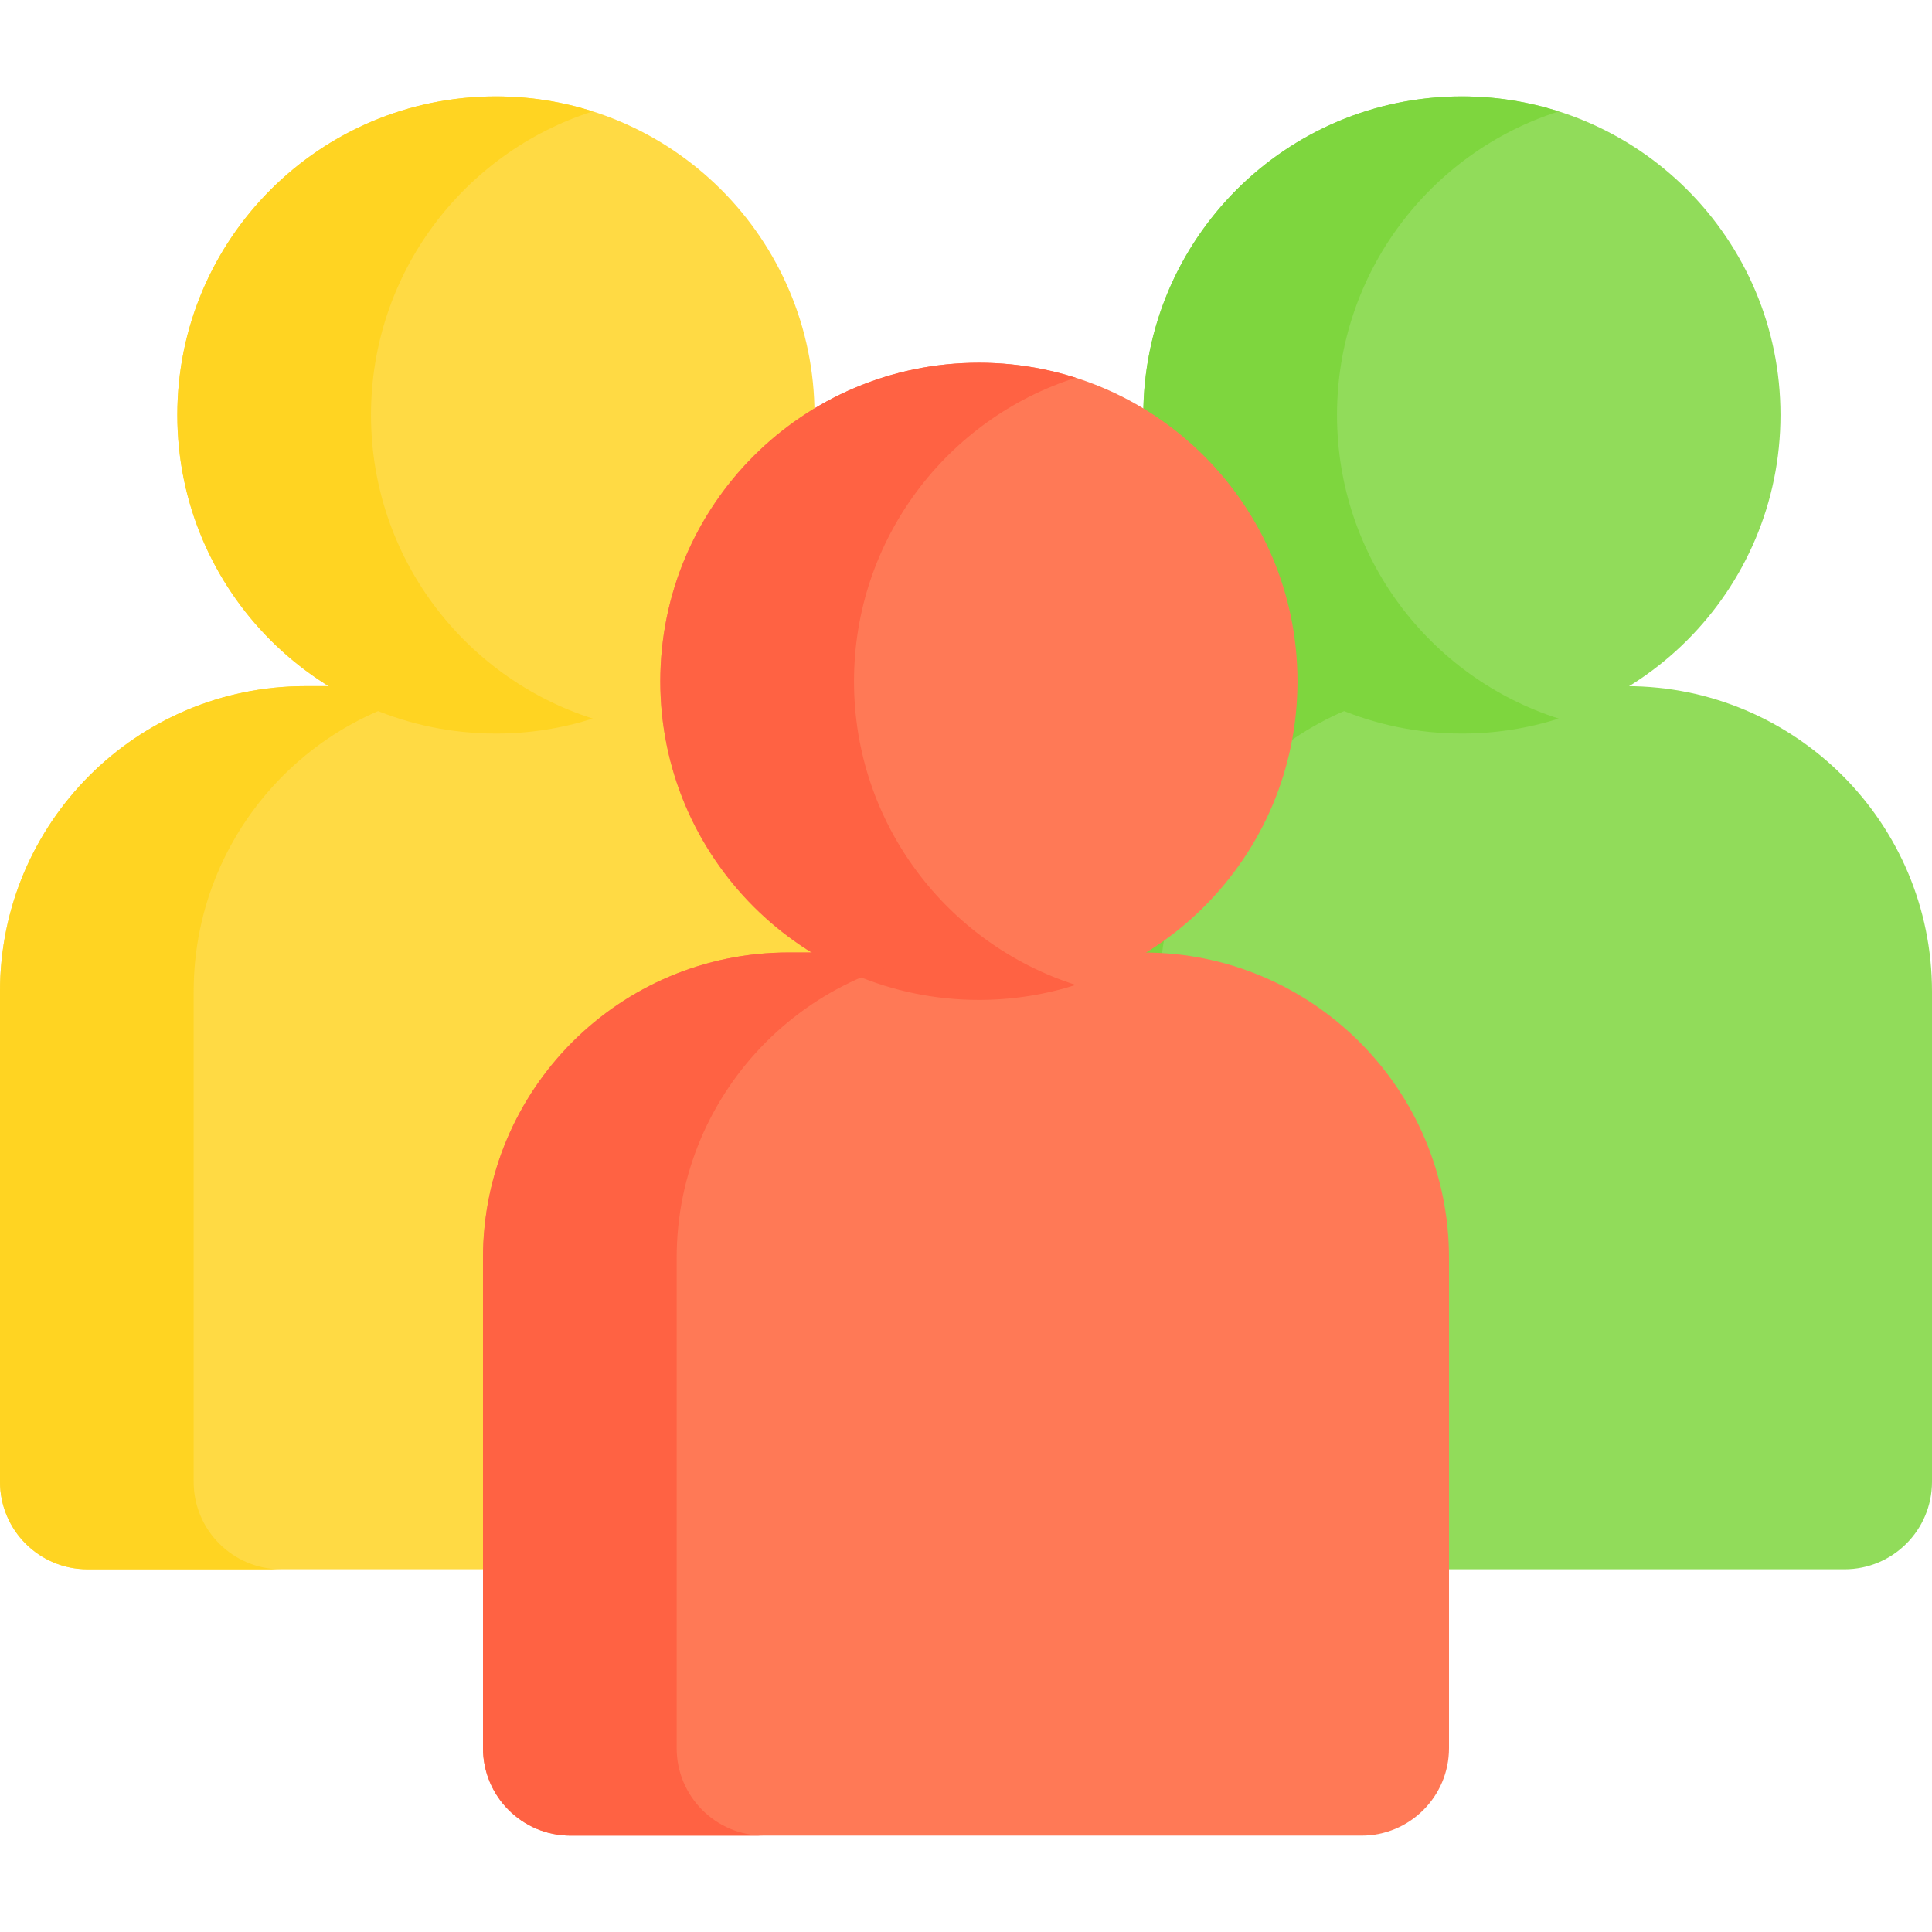
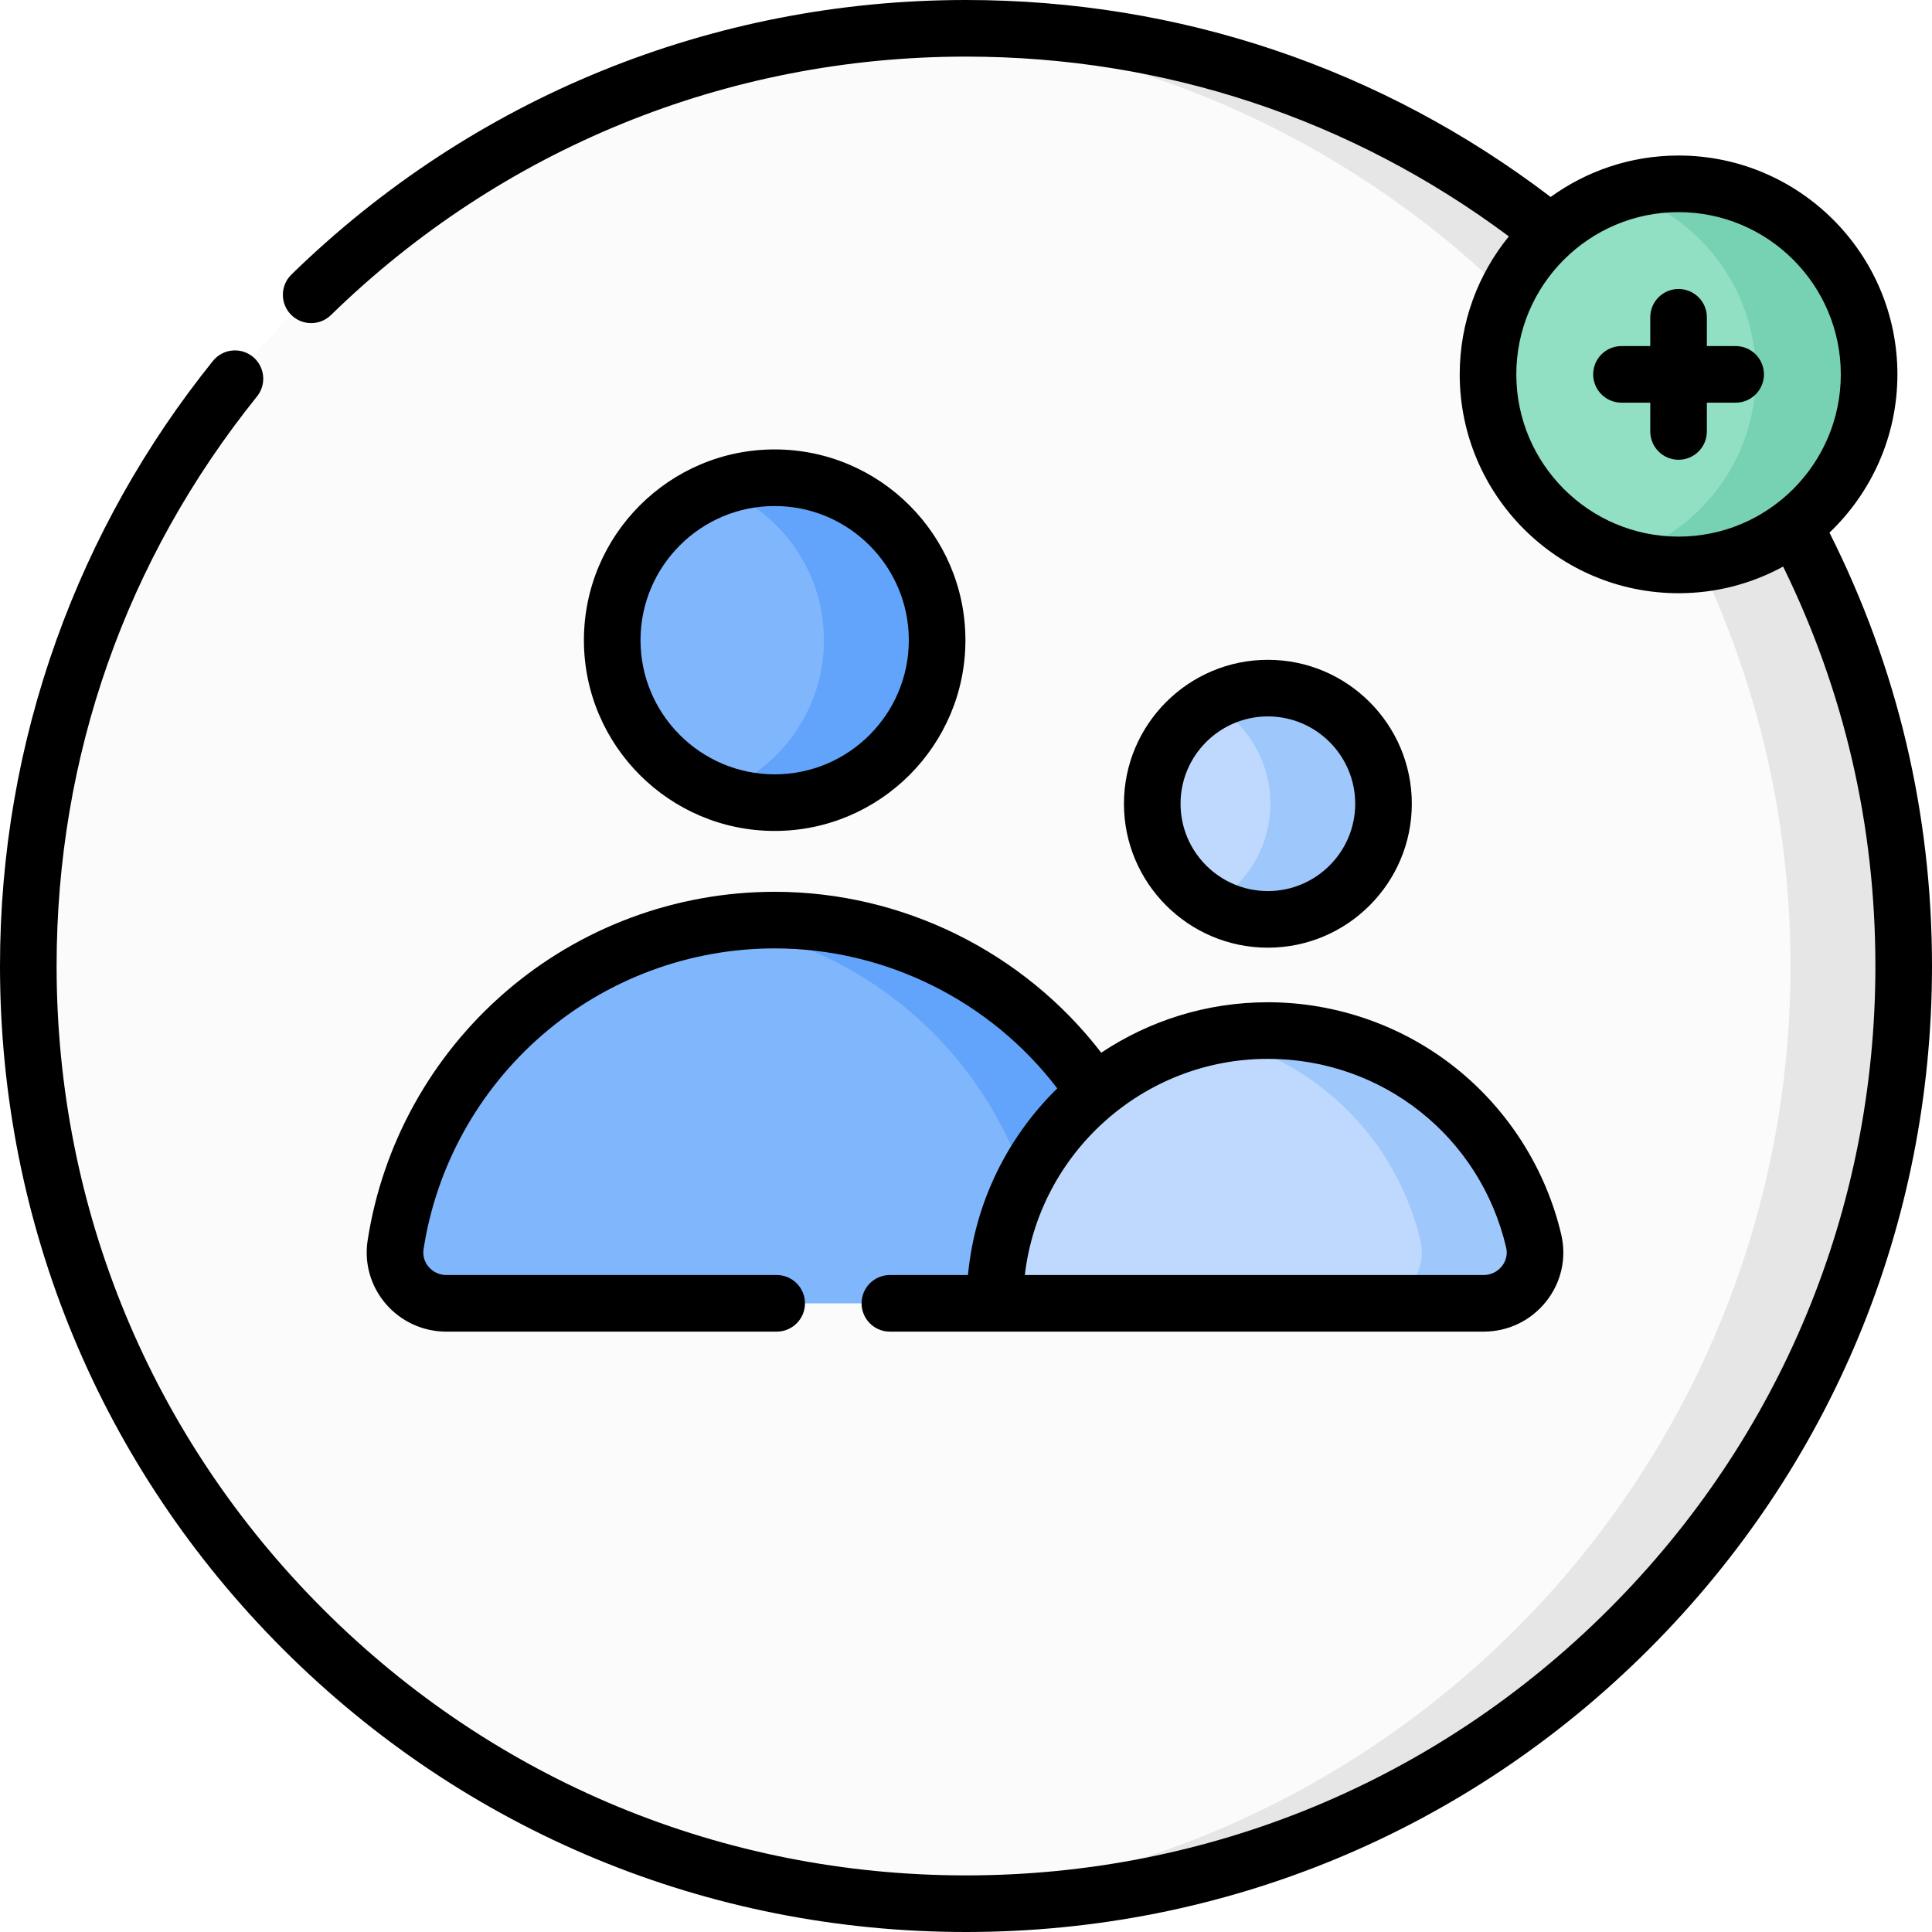
- <svg xmlns="http://www.w3.org/2000/svg" version="1.1" id="Capa_1" x="0px" y="0px" viewBox="0 0 512 512" style="enable-background:new 0 0 512 512;" xml:space="preserve">
+ <svg xmlns="http://www.w3.org/2000/svg" id="Capa_1" enable-background="new 0 0 512 512" height="512" viewBox="0 0 512 512" width="512">
  <g>
-     <circle style="fill:#91DC5A;" cx="387.418" cy="109.97" r="84.43" />
-     <path style="fill:#91DC5A;" d="M488.816,415.872h-209.63c-12.804,0-23.184-10.38-23.184-23.184V262.776   c0-44.703,36.239-80.94,80.94-80.94h94.117c44.703,0,80.94,36.239,80.94,80.94v129.913C512,405.493,501.62,415.872,488.816,415.872   z" />
+     <g>
+       <g>
+         <g>
+           <circle cx="256" cy="256" fill="#fbfbfb" r="248.5" />
+         </g>
+       </g>
+     </g>
+     <g>
+       <g>
+         <g>
+           <path d="m256 7.5c-5.038 0-10.036.168-15 .464 130.256 7.757 233.5 115.831 233.5 248.036s-103.244 240.279-233.5 248.036c4.964.296 9.962.464 15 .464 137.243 0 248.5-111.257 248.5-248.5s-111.257-248.5-248.5-248.5z" fill="#e6e6e6" />
+         </g>
+       </g>
+     </g>
+     <g>
+       <g>
+         <g>
+           <circle cx="444.836" cy="99.212" fill="#92e0c4" r="50.496" />
+         </g>
+       </g>
+     </g>
+     <g>
+       <g>
+         <g>
+           <path d="m444.836 48.716c-5.223 0-10.261.793-15 2.266 20.564 6.388 35.496 25.565 35.496 48.23s-14.932 41.842-35.496 48.23c4.739 1.472 9.777 2.266 15 2.266 27.888 0 50.496-22.608 50.496-50.496s-22.607-50.496-50.496-50.496z" fill="#77d1b3" />
+         </g>
+       </g>
+     </g>
+     <g>
+       <g>
+         <g>
+           <ellipse cx="205.295" cy="169.656" fill="#80b6fc" rx="43.052" ry="43.052" transform="matrix(.918 -.397 .397 .918 -50.48 95.437)" />
+         </g>
+       </g>
+     </g>
+     <g>
+       <g>
+         <g>
+           <path d="m205.295 126.604c-5.276 0-10.329.953-15 2.69 16.38 6.09 28.052 21.861 28.052 40.362 0 18.5-11.672 34.271-28.052 40.361 4.671 1.737 9.724 2.69 15 2.69 23.777 0 43.052-19.275 43.052-43.052 0-23.776-19.275-43.051-43.052-43.051z" fill="#62a4fb" />
+         </g>
+       </g>
+     </g>
+     <g>
+       <g>
+         <g>
+           <path d="m306.939 345.396c-.045-56.099-45.535-101.562-101.644-101.562-50.733 0-92.784 37.168-100.41 85.759-1.3 8.285 5.007 15.803 13.393 15.803z" fill="#80b6fc" />
+         </g>
+       </g>
+     </g>
+     <g>
+       <g>
+         <g>
+           <path d="m205.295 243.834c-5.083 0-10.074.39-14.957 1.11 48.976 7.266 86.56 49.464 86.601 100.452h30c-.045-56.099-45.535-101.562-101.644-101.562z" fill="#62a4fb" />
+         </g>
+       </g>
+     </g>
+     <g>
+       <g>
+         <g>
+           <circle cx="336.001" cy="213.001" fill="#bed9fd" r="30.643" />
+         </g>
+       </g>
+     </g>
+     <g>
+       <g>
+         <g>
+           <path d="m336.001 182.357c-5.451 0-10.565 1.43-15 3.925 9.334 5.252 15.643 15.246 15.643 26.719s-6.309 21.467-15.643 26.718c4.435 2.495 9.549 3.925 15 3.925 16.924 0 30.643-13.719 30.643-30.643s-13.719-30.644-30.643-30.644z" fill="#9ec8fc" />
+         </g>
+       </g>
+     </g>
+     <g>
+       <g>
+         <g>
+           <path d="m393.19 345.396c8.673 0 15.234-8.049 13.257-16.494-7.485-31.98-36.184-55.795-70.445-55.795-39.937 0-72.316 32.359-72.348 72.289z" fill="#bed9fd" />
+         </g>
+       </g>
+     </g>
+     <g>
+       <g>
+         <g>
+           <path d="m406.447 328.902c-7.485-31.98-36.184-55.795-70.445-55.795-5.145 0-10.161.546-15.002 1.567 27.399 5.777 49.086 27.049 55.447 54.228 1.977 8.445-4.583 16.494-13.257 16.494h30c8.673 0 15.233-8.049 13.257-16.494z" fill="#9ec8fc" />
+         </g>
+       </g>
+     </g>
+     <g>
+       <path d="m484.828 141.154c11.079-10.569 18.004-25.458 18.004-41.942 0-31.979-26.017-57.996-57.996-57.996-12.649 0-24.357 4.083-33.899 10.983-44.846-34.148-98.409-52.199-154.937-52.199-67.198 0-130.687 25.841-178.774 72.762-2.965 2.893-3.023 7.642-.13 10.606 1.47 1.506 3.418 2.262 5.369 2.262 1.889 0 3.779-.709 5.237-2.132 45.268-44.171 105.038-68.498 168.298-68.498 52.386 0 102.058 16.471 143.863 47.645-8.134 9.985-13.022 22.714-13.022 36.567 0 31.979 26.017 57.996 57.996 57.996 10.03 0 19.471-2.561 27.709-7.061 16.214 33.067 24.454 68.65 24.454 105.853 0 64.374-25.068 124.894-70.587 170.413s-106.039 70.587-170.413 70.587-124.894-25.068-170.413-70.587-70.587-106.039-70.587-170.413c0-55.551 18.365-107.746 53.11-150.94 2.596-3.228 2.084-7.948-1.143-10.544-3.228-2.597-7.949-2.084-10.544 1.143-17.899 22.251-31.844 47.104-41.447 73.866-9.937 27.693-14.976 56.788-14.976 86.475 0 68.38 26.629 132.667 74.98 181.019 48.353 48.353 112.64 74.981 181.02 74.981s132.667-26.628 181.02-74.981c48.351-48.352 74.98-112.639 74.98-181.019 0-40.414-9.155-79.037-27.172-114.846zm-82.988-41.942c0-23.708 19.288-42.996 42.996-42.996s42.996 19.288 42.996 42.996-19.288 42.996-42.996 42.996-42.996-19.288-42.996-42.996z" />
+       <path d="m459.964 91.712h-7.628v-7.628c0-4.142-3.358-7.5-7.5-7.5s-7.5 3.358-7.5 7.5v7.628h-7.628c-4.142 0-7.5 3.358-7.5 7.5s3.358 7.5 7.5 7.5h7.628v7.628c0 4.142 3.358 7.5 7.5 7.5s7.5-3.358 7.5-7.5v-7.628h7.628c4.142 0 7.5-3.358 7.5-7.5s-3.358-7.5-7.5-7.5z" />
+       <path d="m255.847 169.656c0-27.875-22.677-50.552-50.552-50.552s-50.552 22.677-50.552 50.552 22.677 50.552 50.552 50.552 50.552-22.678 50.552-50.552zm-86.104 0c0-19.604 15.948-35.552 35.552-35.552s35.552 15.948 35.552 35.552-15.948 35.552-35.552 35.552-35.552-15.949-35.552-35.552z" />
+       <path d="m97.419 328.794c-.921 5.998.83 12.093 4.804 16.724 4.024 4.689 9.875 7.378 16.051 7.378h87.553c4.142 0 7.5-3.358 7.5-7.5s-3.358-7.5-7.5-7.5h-87.553c-1.795 0-3.497-.783-4.668-2.147-.659-.767-1.711-2.396-1.36-4.679 3.375-21.984 14.549-42.156 31.464-56.8 17.085-14.79 38.956-22.935 61.585-22.935 29.322 0 57.129 13.825 74.894 37.099-13.123 12.847-21.844 30.163-23.667 49.462h-20.695c-4.142 0-7.5 3.358-7.5 7.5s3.358 7.5 7.5 7.5h157.363c6.494 0 12.535-2.921 16.574-8.015 3.987-5.028 5.439-11.475 3.985-17.689-4.037-17.244-13.905-32.88-27.789-44.028-14.1-11.322-31.843-17.557-49.959-17.557-16.315 0-31.5 4.931-44.159 13.369-20.602-26.762-52.705-42.641-86.548-42.641-26.234 0-51.592 9.445-71.402 26.594-19.605 16.972-32.559 40.363-36.473 65.865zm301.725 1.817c.554 2.366-.472 4.117-1.133 4.951-1.177 1.483-2.934 2.334-4.821 2.334h-121.599c3.758-32.206 31.22-57.289 64.41-57.289 30.287 0 56.252 20.562 63.143 50.004z" />
+       <path d="m374.145 213c0-21.032-17.111-38.143-38.143-38.143s-38.144 17.111-38.144 38.143 17.111 38.144 38.144 38.144 38.143-17.111 38.143-38.144zm-61.287 0c0-12.761 10.382-23.143 23.144-23.143s23.143 10.382 23.143 23.143-10.382 23.144-23.143 23.144-23.144-10.382-23.144-23.144z" />
+     </g>
  </g>
-   <g>
-     <path style="fill:#7ED63E;" d="M413.079,190.431c-8.086,2.577-16.716,3.97-25.661,3.97c-46.63,0-84.419-37.8-84.419-84.43   c0-46.619,37.79-84.419,84.419-84.419c8.945,0,17.575,1.393,25.661,3.97c-34.082,10.861-58.758,42.775-58.758,80.45   C354.321,147.655,378.997,179.57,413.079,190.431z" />
-     <path style="fill:#7ED63E;" d="M307.325,262.779v129.908c0,12.81,10.38,23.189,23.189,23.189h-51.322   c-12.81,0-23.189-10.38-23.189-23.189V262.779c0-44.703,36.24-80.942,80.942-80.942h51.322   C343.564,181.837,307.325,218.076,307.325,262.779z" />
-   </g>
-   <g>
-     <circle style="fill:#FFDA44;" cx="131.426" cy="109.97" r="84.43" />
-     <path style="fill:#FFDA44;" d="M232.819,415.872H23.189c-12.804,0-23.184-10.38-23.184-23.184V262.776   c0-44.703,36.239-80.94,80.94-80.94h94.117c44.703,0,80.94,36.239,80.94,80.94v129.913   C256.003,405.493,245.623,415.872,232.819,415.872z" />
-   </g>
-   <g>
-     <circle style="fill:#FF7956;" cx="259.417" cy="180.564" r="84.43" />
-     <path style="fill:#FF7956;" d="M360.817,486.46h-209.63c-12.804,0-23.184-10.38-23.184-23.184V333.363   c0-44.703,36.239-80.94,80.94-80.94h94.117c44.703,0,80.94,36.239,80.94,80.94v129.913   C384.002,476.08,373.621,486.46,360.817,486.46z" />
-   </g>
-   <g>
-     <path style="fill:#FFD422;" d="M157.087,190.431c-8.096,2.577-16.716,3.97-25.661,3.97c-46.63,0-84.43-37.8-84.43-84.43   c0-46.619,37.8-84.419,84.43-84.419c8.945,0,17.565,1.393,25.661,3.97c-34.082,10.861-58.769,42.775-58.769,80.45   C98.318,147.655,123.005,179.57,157.087,190.431z" />
-     <path style="fill:#FFD422;" d="M51.322,262.779v129.908c0,12.81,10.38,23.189,23.189,23.189H23.189   C10.38,415.875,0,405.496,0,392.686V262.779c0-44.703,36.24-80.942,80.942-80.942h51.322   C87.562,181.837,51.322,218.076,51.322,262.779z" />
-   </g>
-   <g>
-     <path style="fill:#FF6243;" d="M285.078,261.015c-8.086,2.577-16.716,3.97-25.661,3.97c-46.619,0-84.42-37.8-84.42-84.419   c0-46.63,37.8-84.43,84.42-84.43c8.945,0,17.575,1.393,25.661,3.97c-34.072,10.861-58.758,42.775-58.758,80.46   C226.32,218.24,251.007,250.153,285.078,261.015z" />
-     <path style="fill:#FF6243;" d="M179.323,333.362V463.28c0,12.799,10.38,23.179,23.189,23.179H151.19   c-12.81,0-23.189-10.38-23.189-23.179V333.362c0-44.703,36.24-80.942,80.942-80.942h51.322   C215.563,252.42,179.323,288.66,179.323,333.362z" />
-   </g>
-   <g>
- </g>
-   <g>
- </g>
-   <g>
- </g>
-   <g>
- </g>
-   <g>
- </g>
-   <g>
- </g>
-   <g>
- </g>
-   <g>
- </g>
-   <g>
- </g>
-   <g>
- </g>
-   <g>
- </g>
-   <g>
- </g>
-   <g>
- </g>
-   <g>
- </g>
-   <g>
- </g>
</svg>
